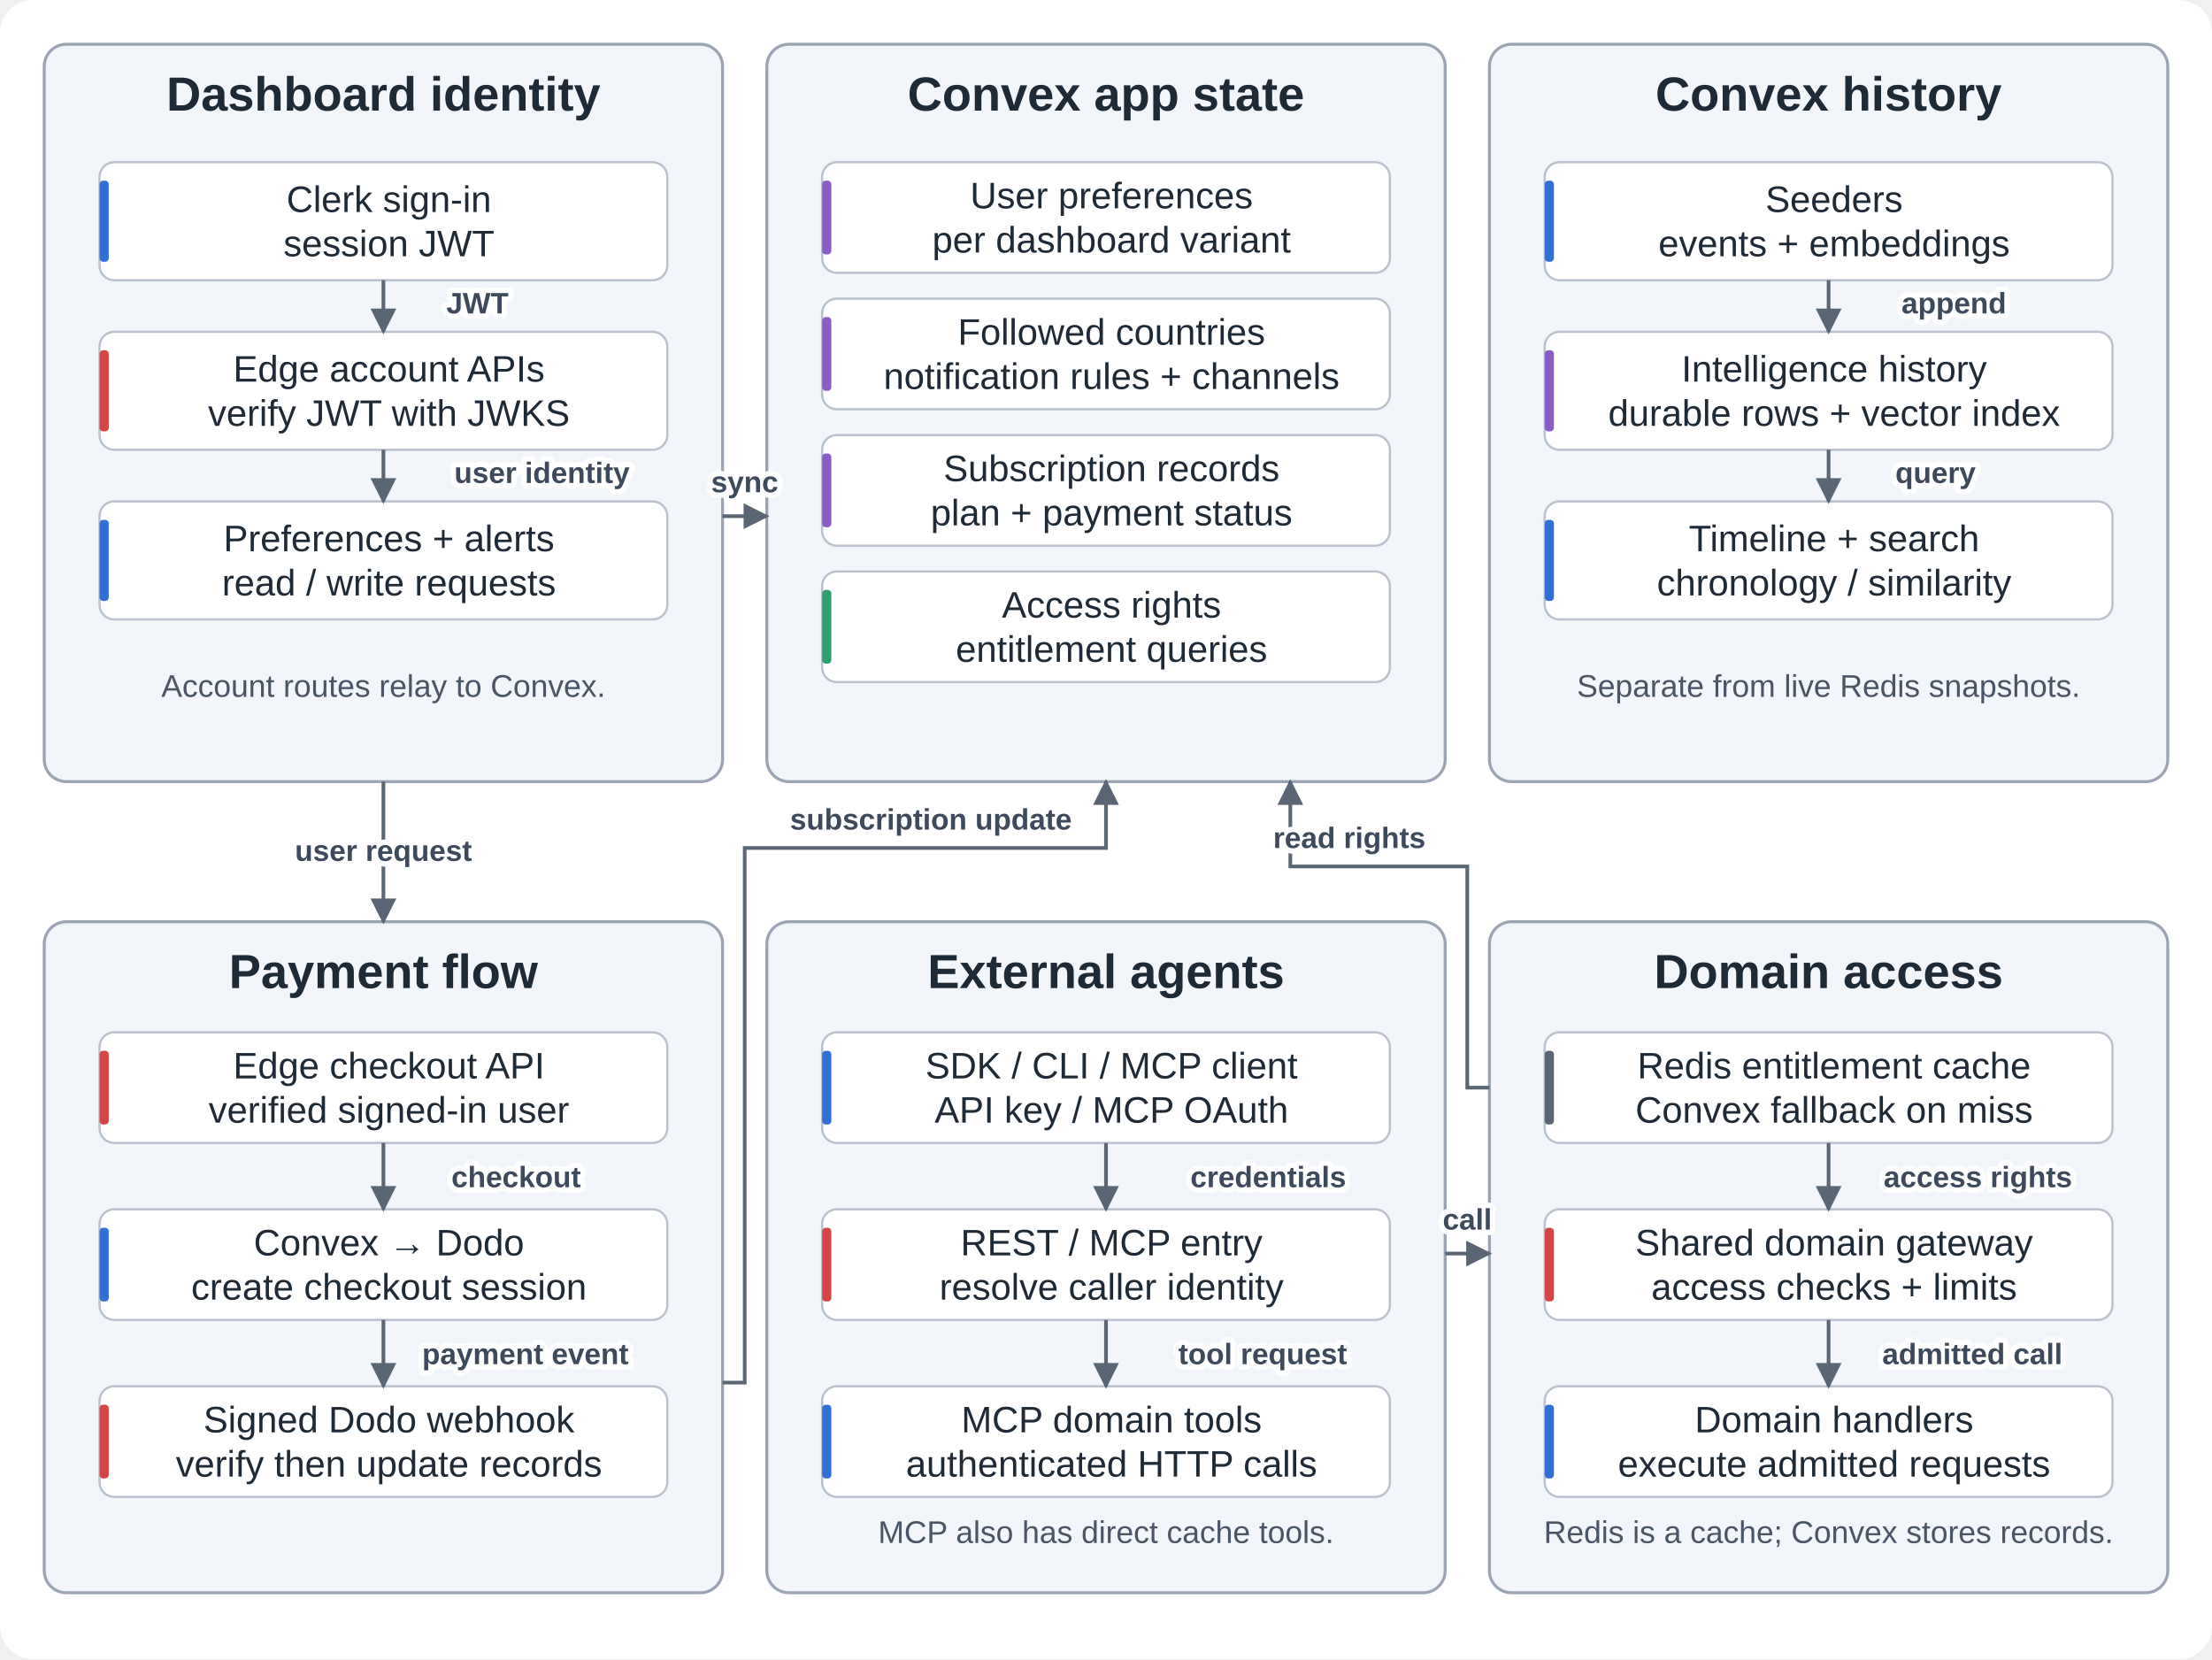
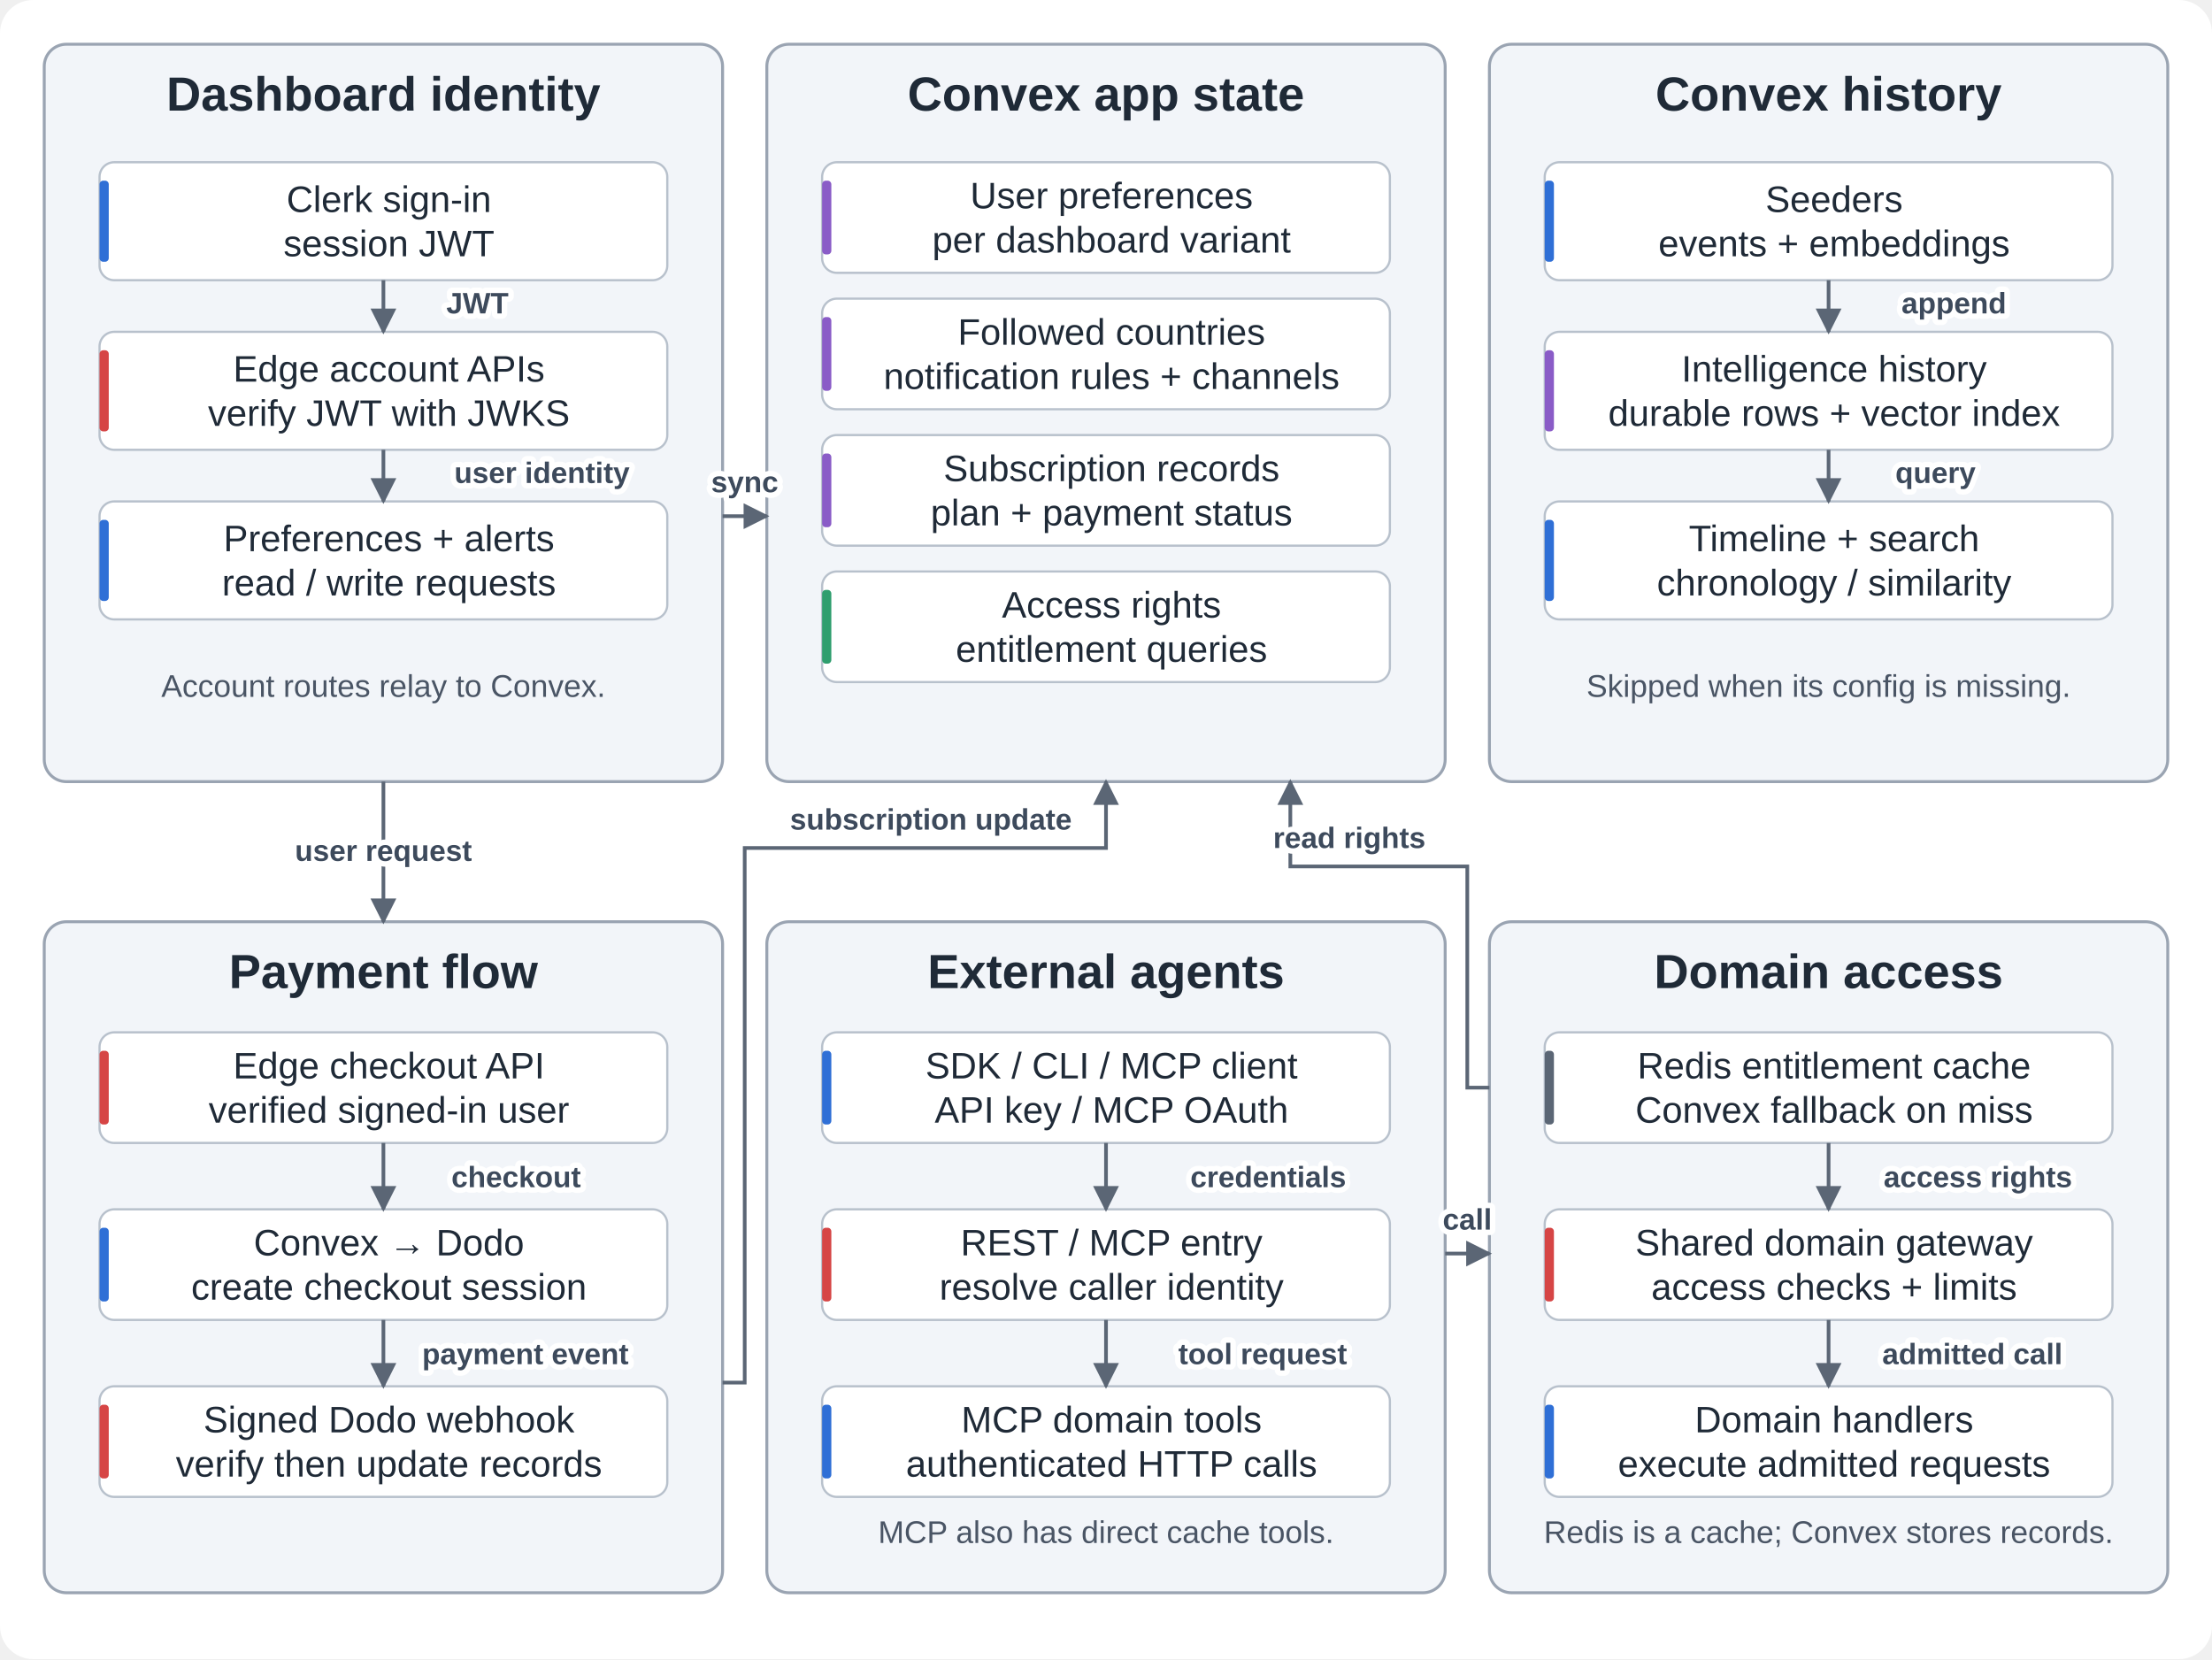
<svg xmlns="http://www.w3.org/2000/svg" viewBox="0 0 1200 900" width="1200" height="900" role="img" aria-labelledby="t d">
  <defs>
    <marker id="arr" viewBox="0 0 10 10" refX="9" refY="5" markerWidth="7" markerHeight="7" orient="auto">
      <path d="M0 0L10 5L0 10z" fill="#5b6675" />
    </marker>
    <marker id="ca" viewBox="0 0 10 10" refX="5" refY="5" markerWidth="6" markerHeight="6" orient="auto">
      <path d="M0 0L10 5L0 10z" fill="#5b6675" />
    </marker>
  </defs>
  <style>
text{font-family:-apple-system,"Helvetica Neue",Arial,"PingFang SC",sans-serif;fill:#1f2a37}
.gt{font-size:26px;font-weight:700}
.st{font-size:20px;font-weight:700}
.ag{font-size:20px}
.q{font-size:18px;fill:#3d4a5c}
.lb{font-size:17px;fill:#4a5565}
.al{font-size:16px;font-weight:600;fill:#3d4a5c;paint-order:stroke;stroke:#ffffff;stroke-width:6px;stroke-linejoin:round}
.grp{fill:#f2f5f9;stroke:#9aa4b2;stroke-width:1.6}
.sub{fill:#e8edf3;stroke:#b8c1cc;stroke-width:1.2}
.agent{fill:#ffffff;stroke:#b8c1cc;stroke-width:1.2}
.human{fill:#d6e6fb;stroke:#9cbbe6;stroke-width:1.2}
.front{fill:#dcf0e0;stroke:#9ccfa8;stroke-width:1.2}
.flow{stroke:#5b6675;stroke-width:2;fill:none;marker-end:url(#arr)}
.back{stroke-dasharray:7 5}
.cyc{stroke:#5b6675;stroke-width:2;fill:none;marker-end:url(#ca)}
.num{fill:#1f2a37}
.numt{font-size:16px;font-weight:700;fill:#ffffff}
</style>
  <rect width="1200" height="900" rx="18" fill="#ffffff" />
  <rect x="24" y="24" width="368" height="400" rx="12" class="grp" />
  <text x="208.0" y="60" class="gt" text-anchor="middle">Dashboard identity</text>
  <rect x="54" y="88" width="308" height="64" rx="8" class="agent" />
  <rect x="54" y="98" width="5" height="44" rx="2" fill="#2f6fd6" />
  <text x="211.0" y="115.0" class="ag" text-anchor="middle">Clerk sign-in</text>
  <text x="211.0" y="139.0" class="ag" text-anchor="middle">session JWT</text>
  <rect x="54" y="180" width="308" height="64" rx="8" class="agent" />
  <rect x="54" y="190" width="5" height="44" rx="2" fill="#d64545" />
  <text x="211.0" y="207.0" class="ag" text-anchor="middle">Edge account APIs</text>
  <text x="211.0" y="231.0" class="ag" text-anchor="middle">verify JWT with JWKS</text>
  <rect x="54" y="272" width="308" height="64" rx="8" class="agent" />
  <rect x="54" y="282" width="5" height="44" rx="2" fill="#2f6fd6" />
  <text x="211.0" y="299.0" class="ag" text-anchor="middle">Preferences + alerts</text>
  <text x="211.0" y="323.0" class="ag" text-anchor="middle">read / write requests</text>
  <path d="M208 152V180" class="flow" />
  <text x="259" y="170" class="al" text-anchor="middle">JWT</text>
  <path d="M208 244V272" class="flow" />
  <text x="294" y="262" class="al" text-anchor="middle">user identity</text>
  <text x="208" y="378" class="lb" text-anchor="middle">Account routes relay to Convex.</text>
  <rect x="416" y="24" width="368" height="400" rx="12" class="grp" />
  <text x="600.0" y="60" class="gt" text-anchor="middle">Convex app state</text>
  <rect x="446" y="88" width="308" height="60" rx="8" class="agent" />
  <rect x="446" y="98" width="5" height="40" rx="2" fill="#8a5cc7" />
  <text x="603.0" y="113.0" class="ag" text-anchor="middle">User preferences</text>
  <text x="603.0" y="137.0" class="ag" text-anchor="middle">per dashboard variant</text>
  <rect x="446" y="162" width="308" height="60" rx="8" class="agent" />
  <rect x="446" y="172" width="5" height="40" rx="2" fill="#8a5cc7" />
  <text x="603.0" y="187.0" class="ag" text-anchor="middle">Followed countries</text>
  <text x="603.0" y="211.0" class="ag" text-anchor="middle">notification rules + channels</text>
  <rect x="446" y="236" width="308" height="60" rx="8" class="agent" />
  <rect x="446" y="246" width="5" height="40" rx="2" fill="#8a5cc7" />
  <text x="603.0" y="261.0" class="ag" text-anchor="middle">Subscription records</text>
  <text x="603.0" y="285.0" class="ag" text-anchor="middle">plan + payment status</text>
  <rect x="446" y="310" width="308" height="60" rx="8" class="agent" />
  <rect x="446" y="320" width="5" height="40" rx="2" fill="#2f9e6e" />
  <text x="603.0" y="335.0" class="ag" text-anchor="middle">Access rights</text>
  <text x="603.0" y="359.0" class="ag" text-anchor="middle">entitlement queries</text>
  <path d="M392 280H416" class="flow" />
  <text x="404" y="267" class="al" text-anchor="middle">sync</text>
  <rect x="808" y="24" width="368" height="400" rx="12" class="grp" />
  <text x="992.0" y="60" class="gt" text-anchor="middle">Convex history</text>
  <rect x="838" y="88" width="308" height="64" rx="8" class="agent" />
  <rect x="838" y="98" width="5" height="44" rx="2" fill="#2f6fd6" />
  <text x="995.0" y="115.0" class="ag" text-anchor="middle">Seeders</text>
  <text x="995.0" y="139.0" class="ag" text-anchor="middle">events + embeddings</text>
  <rect x="838" y="180" width="308" height="64" rx="8" class="agent" />
  <rect x="838" y="190" width="5" height="44" rx="2" fill="#8a5cc7" />
  <text x="995.0" y="207.0" class="ag" text-anchor="middle">Intelligence history</text>
  <text x="995.0" y="231.0" class="ag" text-anchor="middle">durable rows + vector index</text>
  <rect x="838" y="272" width="308" height="64" rx="8" class="agent" />
  <rect x="838" y="282" width="5" height="44" rx="2" fill="#2f6fd6" />
  <text x="995.0" y="299.0" class="ag" text-anchor="middle">Timeline + search</text>
  <text x="995.0" y="323.0" class="ag" text-anchor="middle">chronology / similarity</text>
  <path d="M992 152V180" class="flow" />
  <text x="1060" y="170" class="al" text-anchor="middle">append</text>
  <path d="M992 244V272" class="flow" />
  <text x="1050" y="262" class="al" text-anchor="middle">query</text>
-   <text x="992" y="378" class="lb" text-anchor="middle">Separate from live Redis snapshots.</text>
+   <text x="992" y="378" class="lb" text-anchor="middle">Skipped when its config is missing.</text>
  <rect x="24" y="500" width="368" height="364" rx="12" class="grp" />
  <text x="208.0" y="536" class="gt" text-anchor="middle">Payment flow</text>
  <rect x="54" y="560" width="308" height="60" rx="8" class="agent" />
  <rect x="54" y="570" width="5" height="40" rx="2" fill="#d64545" />
  <text x="211.0" y="585.0" class="ag" text-anchor="middle">Edge checkout API</text>
  <text x="211.0" y="609.0" class="ag" text-anchor="middle">verified signed-in user</text>
  <rect x="54" y="656" width="308" height="60" rx="8" class="agent" />
  <rect x="54" y="666" width="5" height="40" rx="2" fill="#2f6fd6" />
  <text x="211.0" y="681.0" class="ag" text-anchor="middle">Convex → Dodo</text>
  <text x="211.0" y="705.0" class="ag" text-anchor="middle">create checkout session</text>
  <rect x="54" y="752" width="308" height="60" rx="8" class="agent" />
  <rect x="54" y="762" width="5" height="40" rx="2" fill="#d64545" />
  <text x="211.0" y="777.0" class="ag" text-anchor="middle">Signed Dodo webhook</text>
  <text x="211.0" y="801.0" class="ag" text-anchor="middle">verify then update records</text>
  <path d="M208 620V656" class="flow" />
  <text x="280" y="644" class="al" text-anchor="middle">checkout</text>
  <path d="M208 716V752" class="flow" />
  <text x="285" y="740" class="al" text-anchor="middle">payment event</text>
  <path d="M208 424V500" class="flow" />
  <text x="208" y="467" class="al" text-anchor="middle">user request</text>
  <path d="M392 750H404V460H600V424" class="flow" />
  <text x="505" y="450" class="al" text-anchor="middle">subscription update</text>
  <rect x="416" y="500" width="368" height="364" rx="12" class="grp" />
  <text x="600.0" y="536" class="gt" text-anchor="middle">External agents</text>
  <rect x="446" y="560" width="308" height="60" rx="8" class="agent" />
  <rect x="446" y="570" width="5" height="40" rx="2" fill="#2f6fd6" />
  <text x="603.0" y="585.0" class="ag" text-anchor="middle">SDK / CLI / MCP client</text>
  <text x="603.0" y="609.0" class="ag" text-anchor="middle">API key / MCP OAuth</text>
  <rect x="446" y="656" width="308" height="60" rx="8" class="agent" />
  <rect x="446" y="666" width="5" height="40" rx="2" fill="#d64545" />
  <text x="603.0" y="681.0" class="ag" text-anchor="middle">REST / MCP entry</text>
  <text x="603.0" y="705.0" class="ag" text-anchor="middle">resolve caller identity</text>
  <rect x="446" y="752" width="308" height="60" rx="8" class="agent" />
  <rect x="446" y="762" width="5" height="40" rx="2" fill="#2f6fd6" />
  <text x="603.0" y="777.0" class="ag" text-anchor="middle">MCP domain tools</text>
  <text x="603.0" y="801.0" class="ag" text-anchor="middle">authenticated HTTP calls</text>
  <path d="M600 620V656" class="flow" />
  <text x="688" y="644" class="al" text-anchor="middle">credentials</text>
  <path d="M600 716V752" class="flow" />
  <text x="685" y="740" class="al" text-anchor="middle">tool request</text>
  <text x="600" y="837" class="lb" text-anchor="middle">MCP also has direct cache tools.</text>
  <rect x="808" y="500" width="368" height="364" rx="12" class="grp" />
  <text x="992.0" y="536" class="gt" text-anchor="middle">Domain access</text>
  <rect x="838" y="560" width="308" height="60" rx="8" class="agent" />
  <rect x="838" y="570" width="5" height="40" rx="2" fill="#5b6675" />
  <text x="995.0" y="585.0" class="ag" text-anchor="middle">Redis entitlement cache</text>
  <text x="995.0" y="609.0" class="ag" text-anchor="middle">Convex fallback on miss</text>
  <rect x="838" y="656" width="308" height="60" rx="8" class="agent" />
  <rect x="838" y="666" width="5" height="40" rx="2" fill="#d64545" />
  <text x="995.0" y="681.0" class="ag" text-anchor="middle">Shared domain gateway</text>
  <text x="995.0" y="705.0" class="ag" text-anchor="middle">access checks + limits</text>
  <rect x="838" y="752" width="308" height="60" rx="8" class="agent" />
  <rect x="838" y="762" width="5" height="40" rx="2" fill="#2f6fd6" />
  <text x="995.0" y="777.0" class="ag" text-anchor="middle">Domain handlers</text>
  <text x="995.0" y="801.0" class="ag" text-anchor="middle">execute admitted requests</text>
  <path d="M992 620V656" class="flow" />
  <text x="1073" y="644" class="al" text-anchor="middle">access rights</text>
  <path d="M992 716V752" class="flow" />
  <text x="1070" y="740" class="al" text-anchor="middle">admitted call</text>
  <text x="992" y="837" class="lb" text-anchor="middle">Redis is a cache; Convex stores records.</text>
  <path d="M784 680H808" class="flow" />
  <text x="796" y="667" class="al" text-anchor="middle">call</text>
  <path d="M808 590H796V470H700V424" class="flow" />
  <text x="732" y="460" class="al" text-anchor="middle">read rights</text>
</svg>
